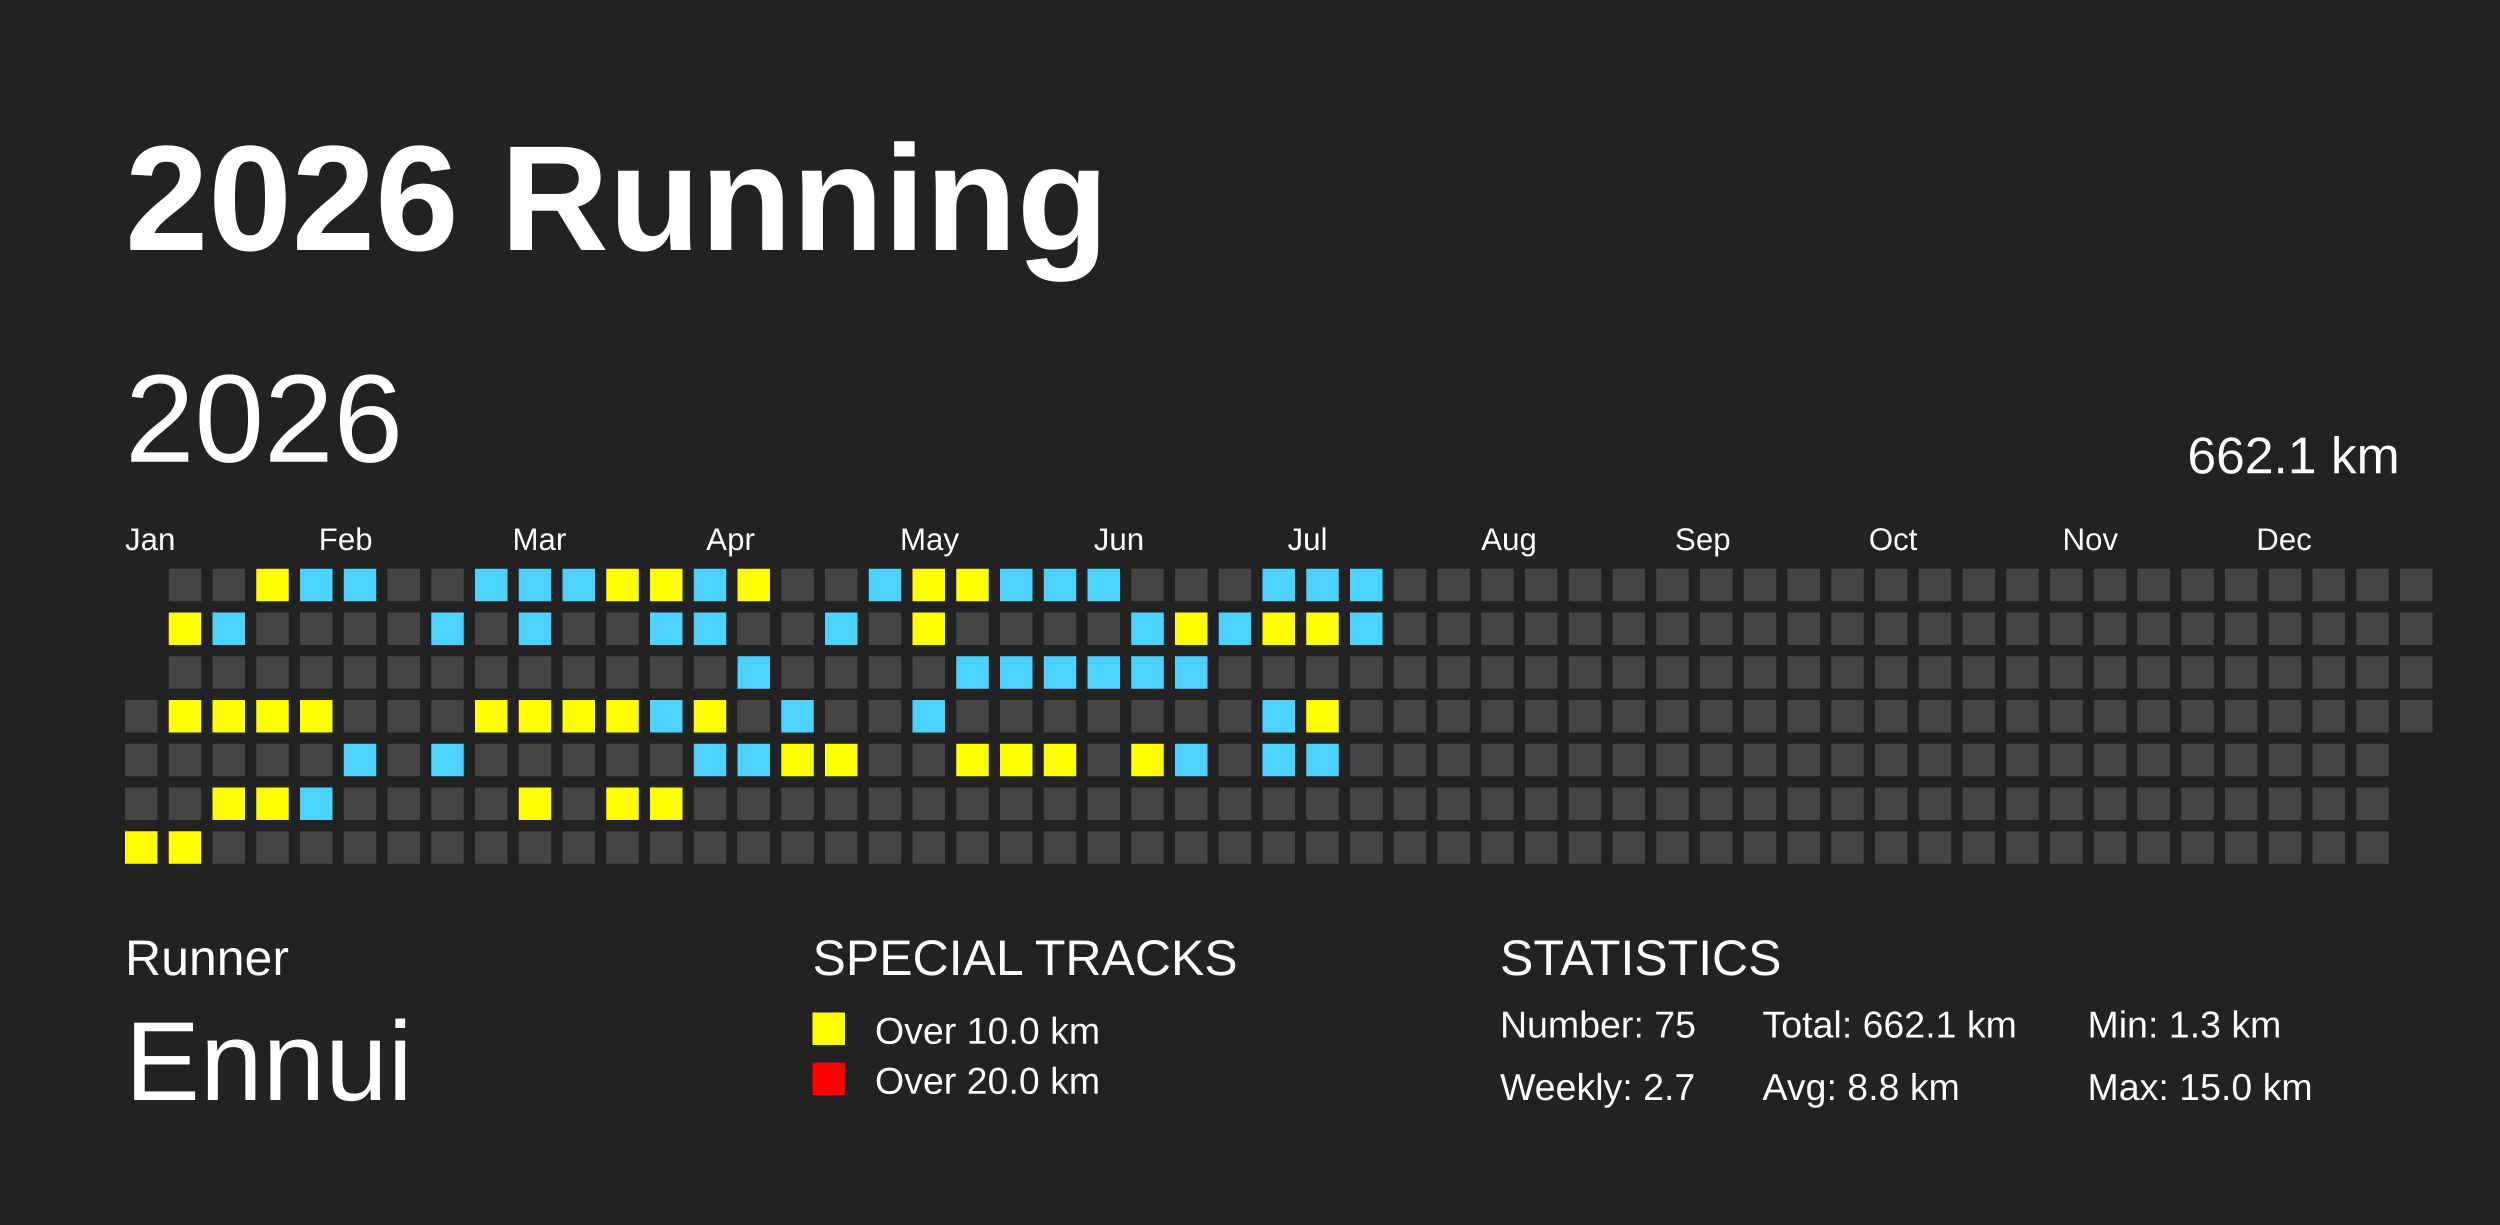
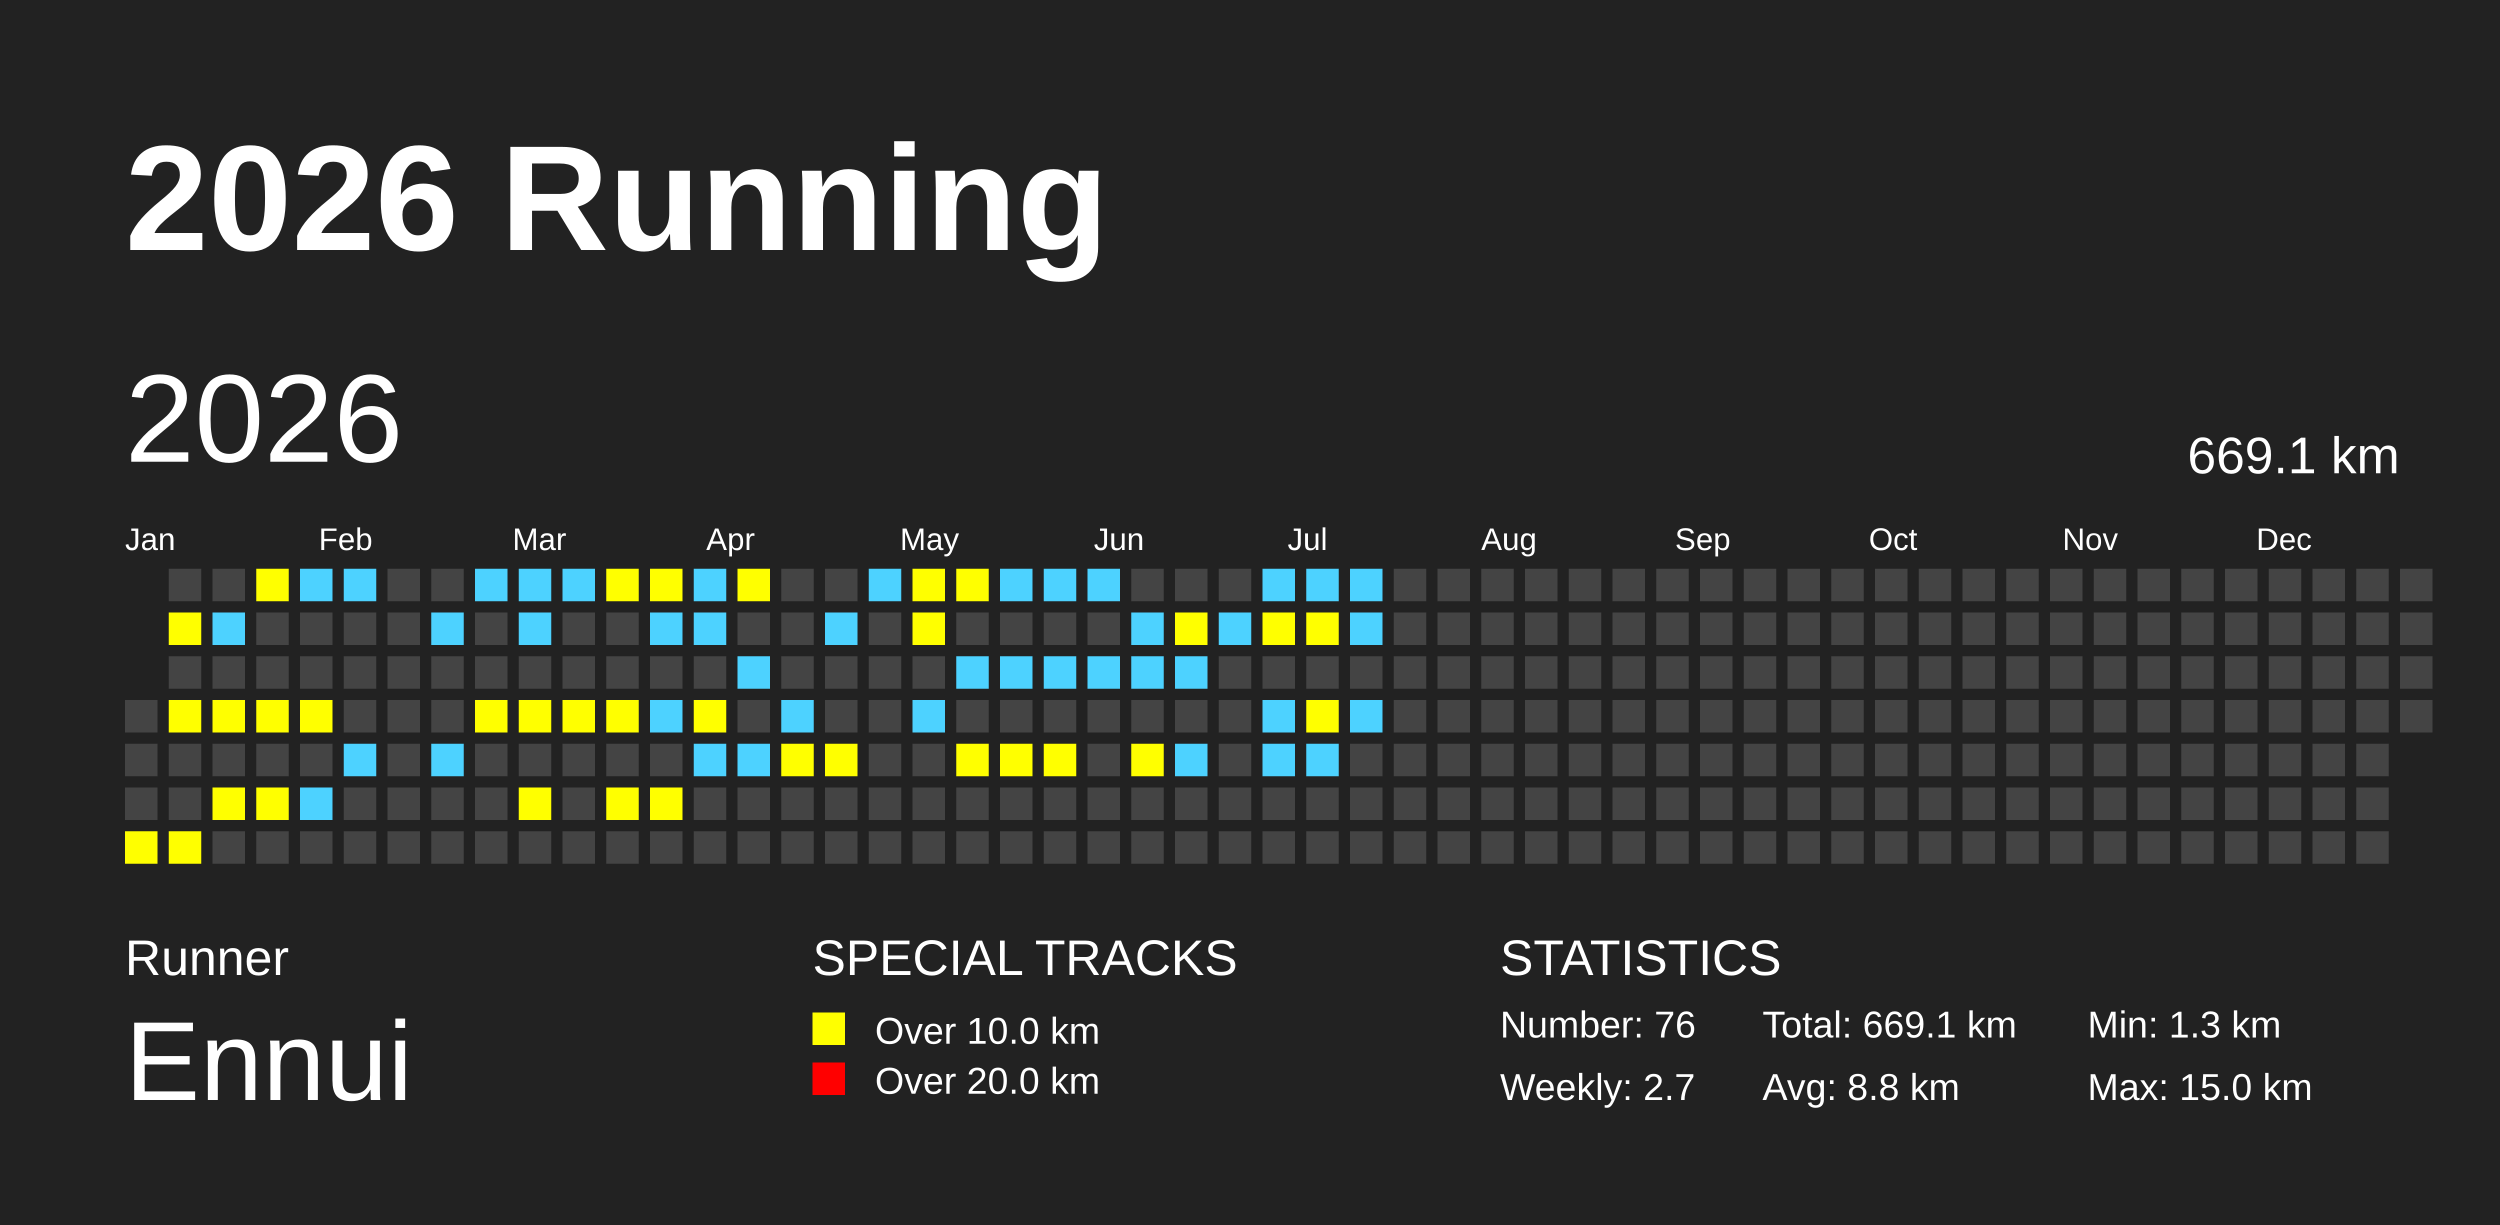
<svg xmlns="http://www.w3.org/2000/svg" baseProfile="full" height="98mm" version="1.1" viewBox="0,0,200,98" width="200mm">
  <defs />
  <rect fill="#222222" height="98" width="200" x="0" y="0" />
  <text fill="#FFFFFF" style="font-size:12px; font-family:Arial; font-weight:bold;" x="10" y="20">2026 Running</text>
  <text fill="#FFFFFF" style="font-size:4px; font-family:Arial" x="10" y="78">Runner</text>
  <text fill="#FFFFFF" style="font-size:9px; font-family:Arial" x="10" y="88">Ennui</text>
  <text fill="#FFFFFF" style="font-size:4px; font-family:Arial" x="65" y="78">SPECIAL TRACKS</text>
  <rect fill="yellow" height="2.6" width="2.6" x="65" y="81" />
  <text fill="#FFFFFF" style="font-size:3px; font-family:Arial" x="70" y="83.5">Over 10.0 km</text>
  <rect fill="red" height="2.6" width="2.6" x="65" y="85" />
  <text fill="#FFFFFF" style="font-size:3px; font-family:Arial" x="70" y="87.5">Over 20.0 km</text>
  <text fill="#FFFFFF" style="font-size:4px; font-family:Arial" x="120" y="78">STATISTICS</text>
-   <text fill="#FFFFFF" style="font-size:3px; font-family:Arial" x="120" y="83">Number: 75</text>
+   <text fill="#FFFFFF" style="font-size:3px; font-family:Arial" x="120" y="83">Number: 76</text>
  <text fill="#FFFFFF" style="font-size:3px; font-family:Arial" x="120" y="88">Weekly: 2.7</text>
-   <text fill="#FFFFFF" style="font-size:3px; font-family:Arial" x="141" y="83">Total: 662.1 km</text>
+   <text fill="#FFFFFF" style="font-size:3px; font-family:Arial" x="141" y="83">Total: 669.1 km</text>
  <text fill="#FFFFFF" style="font-size:3px; font-family:Arial" x="141" y="88">Avg: 8.8 km</text>
  <text fill="#FFFFFF" style="font-size:3px; font-family:Arial" x="167" y="83">Min: 1.3 km</text>
  <text fill="#FFFFFF" style="font-size:3px; font-family:Arial" x="167" y="88">Max: 15.0 km</text>
  <text dominant-baseline="hanging" fill="#FFFFFF" style="font-size:10.0px; font-family:Arial;" x="10" y="30">2026</text>
-   <text dominant-baseline="hanging" fill="#FFFFFF" style="font-size:4.125px; font-family:Arial;" x="175" y="35">662.1 km</text>
+   <text dominant-baseline="hanging" fill="#FFFFFF" style="font-size:4.125px; font-family:Arial;" x="175" y="35">669.1 km</text>
  <text fill="#FFFFFF" style="font-size:2.5px; font-family:Arial" x="10.0" y="44">Jan</text>
  <text fill="#FFFFFF" style="font-size:2.5px; font-family:Arial" x="25.5" y="44">Feb</text>
  <text fill="#FFFFFF" style="font-size:2.5px; font-family:Arial" x="41.0" y="44">Mar</text>
  <text fill="#FFFFFF" style="font-size:2.5px; font-family:Arial" x="56.5" y="44">Apr</text>
  <text fill="#FFFFFF" style="font-size:2.5px; font-family:Arial" x="72.0" y="44">May</text>
  <text fill="#FFFFFF" style="font-size:2.5px; font-family:Arial" x="87.5" y="44">Jun</text>
  <text fill="#FFFFFF" style="font-size:2.5px; font-family:Arial" x="103.0" y="44">Jul</text>
  <text fill="#FFFFFF" style="font-size:2.5px; font-family:Arial" x="118.5" y="44">Aug</text>
  <text fill="#FFFFFF" style="font-size:2.5px; font-family:Arial" x="134.0" y="44">Sep</text>
  <text fill="#FFFFFF" style="font-size:2.5px; font-family:Arial" x="149.5" y="44">Oct</text>
  <text fill="#FFFFFF" style="font-size:2.5px; font-family:Arial" x="165.0" y="44">Nov</text>
  <text fill="#FFFFFF" style="font-size:2.5px; font-family:Arial" x="180.5" y="44">Dec</text>
  <rect fill="#444444" height="2.6" width="2.6" x="10.0" y="56.0" />
  <rect fill="#444444" height="2.6" width="2.6" x="10.0" y="59.5" />
  <rect fill="#444444" height="2.6" width="2.6" x="10.0" y="63.0" />
  <rect fill="yellow" height="2.6" width="2.6" x="10.0" y="66.5" />
  <rect fill="#444444" height="2.6" width="2.6" x="13.5" y="45.5" />
  <rect fill="yellow" height="2.6" width="2.6" x="13.5" y="49.0" />
  <rect fill="#444444" height="2.6" width="2.6" x="13.5" y="52.5" />
  <rect fill="yellow" height="2.6" width="2.6" x="13.5" y="56.0" />
  <rect fill="#444444" height="2.6" width="2.6" x="13.5" y="59.5" />
  <rect fill="#444444" height="2.6" width="2.6" x="13.5" y="63.0" />
  <rect fill="yellow" height="2.6" width="2.6" x="13.5" y="66.5" />
  <rect fill="#444444" height="2.6" width="2.6" x="17.0" y="45.5" />
  <rect fill="#4DD2FF" height="2.6" width="2.6" x="17.0" y="49.0" />
  <rect fill="#444444" height="2.6" width="2.6" x="17.0" y="52.5" />
  <rect fill="yellow" height="2.6" width="2.6" x="17.0" y="56.0" />
  <rect fill="#444444" height="2.6" width="2.6" x="17.0" y="59.5" />
  <rect fill="yellow" height="2.6" width="2.6" x="17.0" y="63.0" />
  <rect fill="#444444" height="2.6" width="2.6" x="17.0" y="66.5" />
  <rect fill="yellow" height="2.6" width="2.6" x="20.5" y="45.5" />
  <rect fill="#444444" height="2.6" width="2.6" x="20.5" y="49.0" />
  <rect fill="#444444" height="2.6" width="2.6" x="20.5" y="52.5" />
  <rect fill="yellow" height="2.6" width="2.6" x="20.5" y="56.0" />
  <rect fill="#444444" height="2.6" width="2.6" x="20.5" y="59.5" />
  <rect fill="yellow" height="2.6" width="2.6" x="20.5" y="63.0" />
  <rect fill="#444444" height="2.6" width="2.6" x="20.5" y="66.5" />
  <rect fill="#4DD2FF" height="2.6" width="2.6" x="24.0" y="45.5" />
  <rect fill="#444444" height="2.6" width="2.6" x="24.0" y="49.0" />
  <rect fill="#444444" height="2.6" width="2.6" x="24.0" y="52.5" />
  <rect fill="yellow" height="2.6" width="2.6" x="24.0" y="56.0" />
  <rect fill="#444444" height="2.6" width="2.6" x="24.0" y="59.5" />
  <rect fill="#4DD2FF" height="2.6" width="2.6" x="24.0" y="63.0" />
  <rect fill="#444444" height="2.6" width="2.6" x="24.0" y="66.5" />
  <rect fill="#4DD2FF" height="2.6" width="2.6" x="27.5" y="45.5" />
  <rect fill="#444444" height="2.6" width="2.6" x="27.5" y="49.0" />
  <rect fill="#444444" height="2.6" width="2.6" x="27.5" y="52.5" />
  <rect fill="#444444" height="2.6" width="2.6" x="27.5" y="56.0" />
  <rect fill="#4DD2FF" height="2.6" width="2.6" x="27.5" y="59.5" />
  <rect fill="#444444" height="2.6" width="2.6" x="27.5" y="63.0" />
  <rect fill="#444444" height="2.6" width="2.6" x="27.5" y="66.5" />
  <rect fill="#444444" height="2.6" width="2.6" x="31.0" y="45.5" />
  <rect fill="#444444" height="2.6" width="2.6" x="31.0" y="49.0" />
  <rect fill="#444444" height="2.6" width="2.6" x="31.0" y="52.5" />
  <rect fill="#444444" height="2.6" width="2.6" x="31.0" y="56.0" />
  <rect fill="#444444" height="2.6" width="2.6" x="31.0" y="59.5" />
  <rect fill="#444444" height="2.6" width="2.6" x="31.0" y="63.0" />
  <rect fill="#444444" height="2.6" width="2.6" x="31.0" y="66.5" />
  <rect fill="#444444" height="2.6" width="2.6" x="34.5" y="45.5" />
  <rect fill="#4DD2FF" height="2.6" width="2.6" x="34.5" y="49.0" />
  <rect fill="#444444" height="2.6" width="2.6" x="34.5" y="52.5" />
  <rect fill="#444444" height="2.6" width="2.6" x="34.5" y="56.0" />
  <rect fill="#4DD2FF" height="2.6" width="2.6" x="34.5" y="59.5" />
  <rect fill="#444444" height="2.6" width="2.6" x="34.5" y="63.0" />
  <rect fill="#444444" height="2.6" width="2.6" x="34.5" y="66.5" />
  <rect fill="#4DD2FF" height="2.6" width="2.6" x="38.0" y="45.5" />
  <rect fill="#444444" height="2.6" width="2.6" x="38.0" y="49.0" />
  <rect fill="#444444" height="2.6" width="2.6" x="38.0" y="52.5" />
  <rect fill="yellow" height="2.6" width="2.6" x="38.0" y="56.0" />
  <rect fill="#444444" height="2.6" width="2.6" x="38.0" y="59.5" />
  <rect fill="#444444" height="2.6" width="2.6" x="38.0" y="63.0" />
  <rect fill="#444444" height="2.6" width="2.6" x="38.0" y="66.5" />
  <rect fill="#4DD2FF" height="2.6" width="2.6" x="41.5" y="45.5" />
  <rect fill="#4DD2FF" height="2.6" width="2.6" x="41.5" y="49.0" />
  <rect fill="#444444" height="2.6" width="2.6" x="41.5" y="52.5" />
  <rect fill="yellow" height="2.6" width="2.6" x="41.5" y="56.0" />
  <rect fill="#444444" height="2.6" width="2.6" x="41.5" y="59.5" />
  <rect fill="yellow" height="2.6" width="2.6" x="41.5" y="63.0" />
  <rect fill="#444444" height="2.6" width="2.6" x="41.5" y="66.5" />
  <rect fill="#4DD2FF" height="2.6" width="2.6" x="45.0" y="45.5" />
  <rect fill="#444444" height="2.6" width="2.6" x="45.0" y="49.0" />
  <rect fill="#444444" height="2.6" width="2.6" x="45.0" y="52.5" />
  <rect fill="yellow" height="2.6" width="2.6" x="45.0" y="56.0" />
  <rect fill="#444444" height="2.6" width="2.6" x="45.0" y="59.5" />
  <rect fill="#444444" height="2.6" width="2.6" x="45.0" y="63.0" />
  <rect fill="#444444" height="2.6" width="2.6" x="45.0" y="66.5" />
  <rect fill="yellow" height="2.6" width="2.6" x="48.5" y="45.5" />
  <rect fill="#444444" height="2.6" width="2.6" x="48.5" y="49.0" />
  <rect fill="#444444" height="2.6" width="2.6" x="48.5" y="52.5" />
  <rect fill="yellow" height="2.6" width="2.6" x="48.5" y="56.0" />
  <rect fill="#444444" height="2.6" width="2.6" x="48.5" y="59.5" />
  <rect fill="yellow" height="2.6" width="2.6" x="48.5" y="63.0" />
  <rect fill="#444444" height="2.6" width="2.6" x="48.5" y="66.5" />
  <rect fill="yellow" height="2.6" width="2.6" x="52.0" y="45.5" />
  <rect fill="#4DD2FF" height="2.6" width="2.6" x="52.0" y="49.0" />
  <rect fill="#444444" height="2.6" width="2.6" x="52.0" y="52.5" />
  <rect fill="#4DD2FF" height="2.6" width="2.6" x="52.0" y="56.0" />
  <rect fill="#444444" height="2.6" width="2.6" x="52.0" y="59.5" />
  <rect fill="yellow" height="2.6" width="2.6" x="52.0" y="63.0" />
  <rect fill="#444444" height="2.6" width="2.6" x="52.0" y="66.5" />
  <rect fill="#4DD2FF" height="2.6" width="2.6" x="55.5" y="45.5" />
  <rect fill="#4DD2FF" height="2.6" width="2.6" x="55.5" y="49.0" />
  <rect fill="#444444" height="2.6" width="2.6" x="55.5" y="52.5" />
  <rect fill="yellow" height="2.6" width="2.6" x="55.5" y="56.0" />
  <rect fill="#4DD2FF" height="2.6" width="2.6" x="55.5" y="59.5" />
  <rect fill="#444444" height="2.6" width="2.6" x="55.5" y="63.0" />
  <rect fill="#444444" height="2.6" width="2.6" x="55.5" y="66.5" />
  <rect fill="yellow" height="2.6" width="2.6" x="59.0" y="45.5" />
  <rect fill="#444444" height="2.6" width="2.6" x="59.0" y="49.0" />
  <rect fill="#4DD2FF" height="2.6" width="2.6" x="59.0" y="52.5" />
  <rect fill="#444444" height="2.6" width="2.6" x="59.0" y="56.0" />
  <rect fill="#4DD2FF" height="2.6" width="2.6" x="59.0" y="59.5" />
  <rect fill="#444444" height="2.6" width="2.6" x="59.0" y="63.0" />
  <rect fill="#444444" height="2.6" width="2.6" x="59.0" y="66.5" />
  <rect fill="#444444" height="2.6" width="2.6" x="62.5" y="45.5" />
  <rect fill="#444444" height="2.6" width="2.6" x="62.5" y="49.0" />
  <rect fill="#444444" height="2.6" width="2.6" x="62.5" y="52.5" />
  <rect fill="#4DD2FF" height="2.6" width="2.6" x="62.5" y="56.0" />
  <rect fill="yellow" height="2.6" width="2.6" x="62.5" y="59.5" />
  <rect fill="#444444" height="2.6" width="2.6" x="62.5" y="63.0" />
  <rect fill="#444444" height="2.6" width="2.6" x="62.5" y="66.5" />
  <rect fill="#444444" height="2.6" width="2.6" x="66.0" y="45.5" />
  <rect fill="#4DD2FF" height="2.6" width="2.6" x="66.0" y="49.0" />
  <rect fill="#444444" height="2.6" width="2.6" x="66.0" y="52.5" />
  <rect fill="#444444" height="2.6" width="2.6" x="66.0" y="56.0" />
  <rect fill="yellow" height="2.6" width="2.6" x="66.0" y="59.5" />
  <rect fill="#444444" height="2.6" width="2.6" x="66.0" y="63.0" />
  <rect fill="#444444" height="2.6" width="2.6" x="66.0" y="66.5" />
  <rect fill="#4DD2FF" height="2.6" width="2.6" x="69.5" y="45.5" />
  <rect fill="#444444" height="2.6" width="2.6" x="69.5" y="49.0" />
  <rect fill="#444444" height="2.6" width="2.6" x="69.5" y="52.5" />
  <rect fill="#444444" height="2.6" width="2.6" x="69.5" y="56.0" />
  <rect fill="#444444" height="2.6" width="2.6" x="69.5" y="59.5" />
  <rect fill="#444444" height="2.6" width="2.6" x="69.5" y="63.0" />
  <rect fill="#444444" height="2.6" width="2.6" x="69.5" y="66.5" />
  <rect fill="yellow" height="2.6" width="2.6" x="73.0" y="45.5" />
  <rect fill="yellow" height="2.6" width="2.6" x="73.0" y="49.0" />
  <rect fill="#444444" height="2.6" width="2.6" x="73.0" y="52.5" />
  <rect fill="#4DD2FF" height="2.6" width="2.6" x="73.0" y="56.0" />
  <rect fill="#444444" height="2.6" width="2.6" x="73.0" y="59.5" />
  <rect fill="#444444" height="2.6" width="2.6" x="73.0" y="63.0" />
  <rect fill="#444444" height="2.6" width="2.6" x="73.0" y="66.5" />
  <rect fill="yellow" height="2.6" width="2.6" x="76.5" y="45.5" />
  <rect fill="#444444" height="2.6" width="2.6" x="76.5" y="49.0" />
  <rect fill="#4DD2FF" height="2.6" width="2.6" x="76.5" y="52.5" />
  <rect fill="#444444" height="2.6" width="2.6" x="76.5" y="56.0" />
  <rect fill="yellow" height="2.6" width="2.6" x="76.5" y="59.5" />
  <rect fill="#444444" height="2.6" width="2.6" x="76.5" y="63.0" />
  <rect fill="#444444" height="2.6" width="2.6" x="76.5" y="66.5" />
  <rect fill="#4DD2FF" height="2.6" width="2.6" x="80.0" y="45.5" />
  <rect fill="#444444" height="2.6" width="2.6" x="80.0" y="49.0" />
  <rect fill="#4DD2FF" height="2.6" width="2.6" x="80.0" y="52.5" />
  <rect fill="#444444" height="2.6" width="2.6" x="80.0" y="56.0" />
  <rect fill="yellow" height="2.6" width="2.6" x="80.0" y="59.5" />
  <rect fill="#444444" height="2.6" width="2.6" x="80.0" y="63.0" />
  <rect fill="#444444" height="2.6" width="2.6" x="80.0" y="66.5" />
  <rect fill="#4DD2FF" height="2.6" width="2.6" x="83.5" y="45.5" />
  <rect fill="#444444" height="2.6" width="2.6" x="83.5" y="49.0" />
  <rect fill="#4DD2FF" height="2.6" width="2.6" x="83.5" y="52.5" />
  <rect fill="#444444" height="2.6" width="2.6" x="83.5" y="56.0" />
  <rect fill="yellow" height="2.6" width="2.6" x="83.5" y="59.5" />
  <rect fill="#444444" height="2.6" width="2.6" x="83.5" y="63.0" />
  <rect fill="#444444" height="2.6" width="2.6" x="83.5" y="66.5" />
  <rect fill="#4DD2FF" height="2.6" width="2.6" x="87.0" y="45.5" />
  <rect fill="#444444" height="2.6" width="2.6" x="87.0" y="49.0" />
  <rect fill="#4DD2FF" height="2.6" width="2.6" x="87.0" y="52.5" />
  <rect fill="#444444" height="2.6" width="2.6" x="87.0" y="56.0" />
  <rect fill="#444444" height="2.6" width="2.6" x="87.0" y="59.5" />
  <rect fill="#444444" height="2.6" width="2.6" x="87.0" y="63.0" />
  <rect fill="#444444" height="2.6" width="2.6" x="87.0" y="66.5" />
  <rect fill="#444444" height="2.6" width="2.6" x="90.5" y="45.5" />
  <rect fill="#4DD2FF" height="2.6" width="2.6" x="90.5" y="49.0" />
  <rect fill="#4DD2FF" height="2.6" width="2.6" x="90.5" y="52.5" />
  <rect fill="#444444" height="2.6" width="2.6" x="90.5" y="56.0" />
  <rect fill="yellow" height="2.6" width="2.6" x="90.5" y="59.5" />
  <rect fill="#444444" height="2.6" width="2.6" x="90.5" y="63.0" />
  <rect fill="#444444" height="2.6" width="2.6" x="90.5" y="66.5" />
  <rect fill="#444444" height="2.6" width="2.6" x="94.0" y="45.5" />
  <rect fill="yellow" height="2.6" width="2.6" x="94.0" y="49.0" />
  <rect fill="#4DD2FF" height="2.6" width="2.6" x="94.0" y="52.5" />
  <rect fill="#444444" height="2.6" width="2.6" x="94.0" y="56.0" />
  <rect fill="#4DD2FF" height="2.6" width="2.6" x="94.0" y="59.5" />
  <rect fill="#444444" height="2.6" width="2.6" x="94.0" y="63.0" />
  <rect fill="#444444" height="2.6" width="2.6" x="94.0" y="66.5" />
  <rect fill="#444444" height="2.6" width="2.6" x="97.5" y="45.5" />
  <rect fill="#4DD2FF" height="2.6" width="2.6" x="97.5" y="49.0" />
  <rect fill="#444444" height="2.6" width="2.6" x="97.5" y="52.5" />
  <rect fill="#444444" height="2.6" width="2.6" x="97.5" y="56.0" />
  <rect fill="#444444" height="2.6" width="2.6" x="97.5" y="59.5" />
  <rect fill="#444444" height="2.6" width="2.6" x="97.5" y="63.0" />
  <rect fill="#444444" height="2.6" width="2.6" x="97.5" y="66.5" />
  <rect fill="#4DD2FF" height="2.6" width="2.6" x="101.0" y="45.5" />
  <rect fill="yellow" height="2.6" width="2.6" x="101.0" y="49.0" />
  <rect fill="#444444" height="2.6" width="2.6" x="101.0" y="52.5" />
  <rect fill="#4DD2FF" height="2.6" width="2.6" x="101.0" y="56.0" />
  <rect fill="#4DD2FF" height="2.6" width="2.6" x="101.0" y="59.5" />
  <rect fill="#444444" height="2.6" width="2.6" x="101.0" y="63.0" />
  <rect fill="#444444" height="2.6" width="2.6" x="101.0" y="66.5" />
  <rect fill="#4DD2FF" height="2.6" width="2.6" x="104.5" y="45.5" />
  <rect fill="yellow" height="2.6" width="2.6" x="104.5" y="49.0" />
  <rect fill="#444444" height="2.6" width="2.6" x="104.5" y="52.5" />
  <rect fill="yellow" height="2.6" width="2.6" x="104.5" y="56.0" />
  <rect fill="#4DD2FF" height="2.6" width="2.6" x="104.5" y="59.5" />
  <rect fill="#444444" height="2.6" width="2.6" x="104.5" y="63.0" />
  <rect fill="#444444" height="2.6" width="2.6" x="104.5" y="66.5" />
  <rect fill="#4DD2FF" height="2.6" width="2.6" x="108.0" y="45.5" />
  <rect fill="#4DD2FF" height="2.6" width="2.6" x="108.0" y="49.0" />
  <rect fill="#444444" height="2.6" width="2.6" x="108.0" y="52.5" />
-   <rect fill="#444444" height="2.6" width="2.6" x="108.0" y="56.0" />
+   <rect fill="#4DD2FF" height="2.6" width="2.6" x="108.0" y="56.0" />
  <rect fill="#444444" height="2.6" width="2.6" x="108.0" y="59.5" />
  <rect fill="#444444" height="2.6" width="2.6" x="108.0" y="63.0" />
  <rect fill="#444444" height="2.6" width="2.6" x="108.0" y="66.5" />
  <rect fill="#444444" height="2.6" width="2.6" x="111.5" y="45.5" />
  <rect fill="#444444" height="2.6" width="2.6" x="111.5" y="49.0" />
  <rect fill="#444444" height="2.6" width="2.6" x="111.5" y="52.5" />
  <rect fill="#444444" height="2.6" width="2.6" x="111.5" y="56.0" />
  <rect fill="#444444" height="2.6" width="2.6" x="111.5" y="59.5" />
  <rect fill="#444444" height="2.6" width="2.6" x="111.5" y="63.0" />
  <rect fill="#444444" height="2.6" width="2.6" x="111.5" y="66.5" />
  <rect fill="#444444" height="2.6" width="2.6" x="115.0" y="45.5" />
  <rect fill="#444444" height="2.6" width="2.6" x="115.0" y="49.0" />
  <rect fill="#444444" height="2.6" width="2.6" x="115.0" y="52.5" />
  <rect fill="#444444" height="2.6" width="2.6" x="115.0" y="56.0" />
  <rect fill="#444444" height="2.6" width="2.6" x="115.0" y="59.5" />
  <rect fill="#444444" height="2.6" width="2.6" x="115.0" y="63.0" />
  <rect fill="#444444" height="2.6" width="2.6" x="115.0" y="66.5" />
  <rect fill="#444444" height="2.6" width="2.6" x="118.5" y="45.5" />
  <rect fill="#444444" height="2.6" width="2.6" x="118.5" y="49.0" />
  <rect fill="#444444" height="2.6" width="2.6" x="118.5" y="52.5" />
  <rect fill="#444444" height="2.6" width="2.6" x="118.5" y="56.0" />
  <rect fill="#444444" height="2.6" width="2.6" x="118.5" y="59.5" />
  <rect fill="#444444" height="2.6" width="2.6" x="118.5" y="63.0" />
  <rect fill="#444444" height="2.6" width="2.6" x="118.5" y="66.5" />
  <rect fill="#444444" height="2.6" width="2.6" x="122.0" y="45.5" />
  <rect fill="#444444" height="2.6" width="2.6" x="122.0" y="49.0" />
  <rect fill="#444444" height="2.6" width="2.6" x="122.0" y="52.5" />
  <rect fill="#444444" height="2.6" width="2.6" x="122.0" y="56.0" />
  <rect fill="#444444" height="2.6" width="2.6" x="122.0" y="59.5" />
  <rect fill="#444444" height="2.6" width="2.6" x="122.0" y="63.0" />
  <rect fill="#444444" height="2.6" width="2.6" x="122.0" y="66.5" />
  <rect fill="#444444" height="2.6" width="2.6" x="125.5" y="45.5" />
  <rect fill="#444444" height="2.6" width="2.6" x="125.5" y="49.0" />
  <rect fill="#444444" height="2.6" width="2.6" x="125.5" y="52.5" />
  <rect fill="#444444" height="2.6" width="2.6" x="125.5" y="56.0" />
  <rect fill="#444444" height="2.6" width="2.6" x="125.5" y="59.5" />
  <rect fill="#444444" height="2.6" width="2.6" x="125.5" y="63.0" />
  <rect fill="#444444" height="2.6" width="2.6" x="125.5" y="66.5" />
  <rect fill="#444444" height="2.6" width="2.6" x="129.0" y="45.5" />
  <rect fill="#444444" height="2.6" width="2.6" x="129.0" y="49.0" />
  <rect fill="#444444" height="2.6" width="2.6" x="129.0" y="52.5" />
  <rect fill="#444444" height="2.6" width="2.6" x="129.0" y="56.0" />
  <rect fill="#444444" height="2.6" width="2.6" x="129.0" y="59.5" />
  <rect fill="#444444" height="2.6" width="2.6" x="129.0" y="63.0" />
  <rect fill="#444444" height="2.6" width="2.6" x="129.0" y="66.5" />
  <rect fill="#444444" height="2.6" width="2.6" x="132.5" y="45.5" />
  <rect fill="#444444" height="2.6" width="2.6" x="132.5" y="49.0" />
  <rect fill="#444444" height="2.6" width="2.6" x="132.5" y="52.5" />
  <rect fill="#444444" height="2.6" width="2.6" x="132.5" y="56.0" />
  <rect fill="#444444" height="2.6" width="2.6" x="132.5" y="59.5" />
  <rect fill="#444444" height="2.6" width="2.6" x="132.5" y="63.0" />
  <rect fill="#444444" height="2.6" width="2.6" x="132.5" y="66.5" />
  <rect fill="#444444" height="2.6" width="2.6" x="136.0" y="45.5" />
  <rect fill="#444444" height="2.6" width="2.6" x="136.0" y="49.0" />
  <rect fill="#444444" height="2.6" width="2.6" x="136.0" y="52.5" />
  <rect fill="#444444" height="2.6" width="2.6" x="136.0" y="56.0" />
  <rect fill="#444444" height="2.6" width="2.6" x="136.0" y="59.5" />
  <rect fill="#444444" height="2.6" width="2.6" x="136.0" y="63.0" />
  <rect fill="#444444" height="2.6" width="2.6" x="136.0" y="66.5" />
  <rect fill="#444444" height="2.6" width="2.6" x="139.5" y="45.5" />
  <rect fill="#444444" height="2.6" width="2.6" x="139.5" y="49.0" />
  <rect fill="#444444" height="2.6" width="2.6" x="139.5" y="52.5" />
  <rect fill="#444444" height="2.6" width="2.6" x="139.5" y="56.0" />
  <rect fill="#444444" height="2.6" width="2.6" x="139.5" y="59.5" />
  <rect fill="#444444" height="2.6" width="2.6" x="139.5" y="63.0" />
  <rect fill="#444444" height="2.6" width="2.6" x="139.5" y="66.5" />
  <rect fill="#444444" height="2.6" width="2.6" x="143.0" y="45.5" />
  <rect fill="#444444" height="2.6" width="2.6" x="143.0" y="49.0" />
  <rect fill="#444444" height="2.6" width="2.6" x="143.0" y="52.5" />
  <rect fill="#444444" height="2.6" width="2.6" x="143.0" y="56.0" />
  <rect fill="#444444" height="2.6" width="2.6" x="143.0" y="59.5" />
  <rect fill="#444444" height="2.6" width="2.6" x="143.0" y="63.0" />
  <rect fill="#444444" height="2.6" width="2.6" x="143.0" y="66.5" />
  <rect fill="#444444" height="2.6" width="2.6" x="146.5" y="45.5" />
  <rect fill="#444444" height="2.6" width="2.6" x="146.5" y="49.0" />
  <rect fill="#444444" height="2.6" width="2.6" x="146.5" y="52.5" />
  <rect fill="#444444" height="2.6" width="2.6" x="146.5" y="56.0" />
  <rect fill="#444444" height="2.6" width="2.6" x="146.5" y="59.5" />
  <rect fill="#444444" height="2.6" width="2.6" x="146.5" y="63.0" />
  <rect fill="#444444" height="2.6" width="2.6" x="146.5" y="66.5" />
  <rect fill="#444444" height="2.6" width="2.6" x="150.0" y="45.5" />
  <rect fill="#444444" height="2.6" width="2.6" x="150.0" y="49.0" />
  <rect fill="#444444" height="2.6" width="2.6" x="150.0" y="52.5" />
  <rect fill="#444444" height="2.6" width="2.6" x="150.0" y="56.0" />
  <rect fill="#444444" height="2.6" width="2.6" x="150.0" y="59.5" />
  <rect fill="#444444" height="2.6" width="2.6" x="150.0" y="63.0" />
  <rect fill="#444444" height="2.6" width="2.6" x="150.0" y="66.5" />
  <rect fill="#444444" height="2.6" width="2.6" x="153.5" y="45.5" />
  <rect fill="#444444" height="2.6" width="2.6" x="153.5" y="49.0" />
  <rect fill="#444444" height="2.6" width="2.6" x="153.5" y="52.5" />
  <rect fill="#444444" height="2.6" width="2.6" x="153.5" y="56.0" />
  <rect fill="#444444" height="2.6" width="2.6" x="153.5" y="59.5" />
  <rect fill="#444444" height="2.6" width="2.6" x="153.5" y="63.0" />
  <rect fill="#444444" height="2.6" width="2.6" x="153.5" y="66.5" />
  <rect fill="#444444" height="2.6" width="2.6" x="157.0" y="45.5" />
  <rect fill="#444444" height="2.6" width="2.6" x="157.0" y="49.0" />
  <rect fill="#444444" height="2.6" width="2.6" x="157.0" y="52.5" />
  <rect fill="#444444" height="2.6" width="2.6" x="157.0" y="56.0" />
  <rect fill="#444444" height="2.6" width="2.6" x="157.0" y="59.5" />
  <rect fill="#444444" height="2.6" width="2.6" x="157.0" y="63.0" />
  <rect fill="#444444" height="2.6" width="2.6" x="157.0" y="66.5" />
  <rect fill="#444444" height="2.6" width="2.6" x="160.5" y="45.5" />
  <rect fill="#444444" height="2.6" width="2.6" x="160.5" y="49.0" />
  <rect fill="#444444" height="2.6" width="2.6" x="160.5" y="52.5" />
  <rect fill="#444444" height="2.6" width="2.6" x="160.5" y="56.0" />
  <rect fill="#444444" height="2.6" width="2.6" x="160.5" y="59.5" />
  <rect fill="#444444" height="2.6" width="2.6" x="160.5" y="63.0" />
  <rect fill="#444444" height="2.6" width="2.6" x="160.5" y="66.5" />
  <rect fill="#444444" height="2.6" width="2.6" x="164.0" y="45.5" />
  <rect fill="#444444" height="2.6" width="2.6" x="164.0" y="49.0" />
  <rect fill="#444444" height="2.6" width="2.6" x="164.0" y="52.5" />
  <rect fill="#444444" height="2.6" width="2.6" x="164.0" y="56.0" />
  <rect fill="#444444" height="2.6" width="2.6" x="164.0" y="59.5" />
  <rect fill="#444444" height="2.6" width="2.6" x="164.0" y="63.0" />
  <rect fill="#444444" height="2.6" width="2.6" x="164.0" y="66.5" />
  <rect fill="#444444" height="2.6" width="2.6" x="167.5" y="45.5" />
  <rect fill="#444444" height="2.6" width="2.6" x="167.5" y="49.0" />
  <rect fill="#444444" height="2.6" width="2.6" x="167.5" y="52.5" />
  <rect fill="#444444" height="2.6" width="2.6" x="167.5" y="56.0" />
  <rect fill="#444444" height="2.6" width="2.6" x="167.5" y="59.5" />
  <rect fill="#444444" height="2.6" width="2.6" x="167.5" y="63.0" />
  <rect fill="#444444" height="2.6" width="2.6" x="167.5" y="66.5" />
  <rect fill="#444444" height="2.6" width="2.6" x="171.0" y="45.5" />
  <rect fill="#444444" height="2.6" width="2.6" x="171.0" y="49.0" />
  <rect fill="#444444" height="2.6" width="2.6" x="171.0" y="52.5" />
  <rect fill="#444444" height="2.6" width="2.6" x="171.0" y="56.0" />
  <rect fill="#444444" height="2.6" width="2.6" x="171.0" y="59.5" />
  <rect fill="#444444" height="2.6" width="2.6" x="171.0" y="63.0" />
  <rect fill="#444444" height="2.6" width="2.6" x="171.0" y="66.5" />
  <rect fill="#444444" height="2.6" width="2.6" x="174.5" y="45.5" />
  <rect fill="#444444" height="2.6" width="2.6" x="174.5" y="49.0" />
  <rect fill="#444444" height="2.6" width="2.6" x="174.5" y="52.5" />
  <rect fill="#444444" height="2.6" width="2.6" x="174.5" y="56.0" />
  <rect fill="#444444" height="2.6" width="2.6" x="174.5" y="59.5" />
  <rect fill="#444444" height="2.6" width="2.6" x="174.5" y="63.0" />
  <rect fill="#444444" height="2.6" width="2.6" x="174.5" y="66.5" />
  <rect fill="#444444" height="2.6" width="2.6" x="178.0" y="45.5" />
  <rect fill="#444444" height="2.6" width="2.6" x="178.0" y="49.0" />
  <rect fill="#444444" height="2.6" width="2.6" x="178.0" y="52.5" />
  <rect fill="#444444" height="2.6" width="2.6" x="178.0" y="56.0" />
  <rect fill="#444444" height="2.6" width="2.6" x="178.0" y="59.5" />
  <rect fill="#444444" height="2.6" width="2.6" x="178.0" y="63.0" />
  <rect fill="#444444" height="2.6" width="2.6" x="178.0" y="66.5" />
  <rect fill="#444444" height="2.6" width="2.6" x="181.5" y="45.5" />
  <rect fill="#444444" height="2.6" width="2.6" x="181.5" y="49.0" />
  <rect fill="#444444" height="2.6" width="2.6" x="181.5" y="52.5" />
  <rect fill="#444444" height="2.6" width="2.6" x="181.5" y="56.0" />
  <rect fill="#444444" height="2.6" width="2.6" x="181.5" y="59.5" />
  <rect fill="#444444" height="2.6" width="2.6" x="181.5" y="63.0" />
  <rect fill="#444444" height="2.6" width="2.6" x="181.5" y="66.5" />
  <rect fill="#444444" height="2.6" width="2.6" x="185.0" y="45.5" />
  <rect fill="#444444" height="2.6" width="2.6" x="185.0" y="49.0" />
  <rect fill="#444444" height="2.6" width="2.6" x="185.0" y="52.5" />
  <rect fill="#444444" height="2.6" width="2.6" x="185.0" y="56.0" />
  <rect fill="#444444" height="2.6" width="2.6" x="185.0" y="59.5" />
  <rect fill="#444444" height="2.6" width="2.6" x="185.0" y="63.0" />
  <rect fill="#444444" height="2.6" width="2.6" x="185.0" y="66.5" />
  <rect fill="#444444" height="2.6" width="2.6" x="188.5" y="45.5" />
  <rect fill="#444444" height="2.6" width="2.6" x="188.5" y="49.0" />
  <rect fill="#444444" height="2.6" width="2.6" x="188.5" y="52.5" />
  <rect fill="#444444" height="2.6" width="2.6" x="188.5" y="56.0" />
  <rect fill="#444444" height="2.6" width="2.6" x="188.5" y="59.5" />
  <rect fill="#444444" height="2.6" width="2.6" x="188.5" y="63.0" />
  <rect fill="#444444" height="2.6" width="2.6" x="188.5" y="66.5" />
  <rect fill="#444444" height="2.6" width="2.6" x="192.0" y="45.5" />
  <rect fill="#444444" height="2.6" width="2.6" x="192.0" y="49.0" />
  <rect fill="#444444" height="2.6" width="2.6" x="192.0" y="52.5" />
  <rect fill="#444444" height="2.6" width="2.6" x="192.0" y="56.0" />
</svg>
